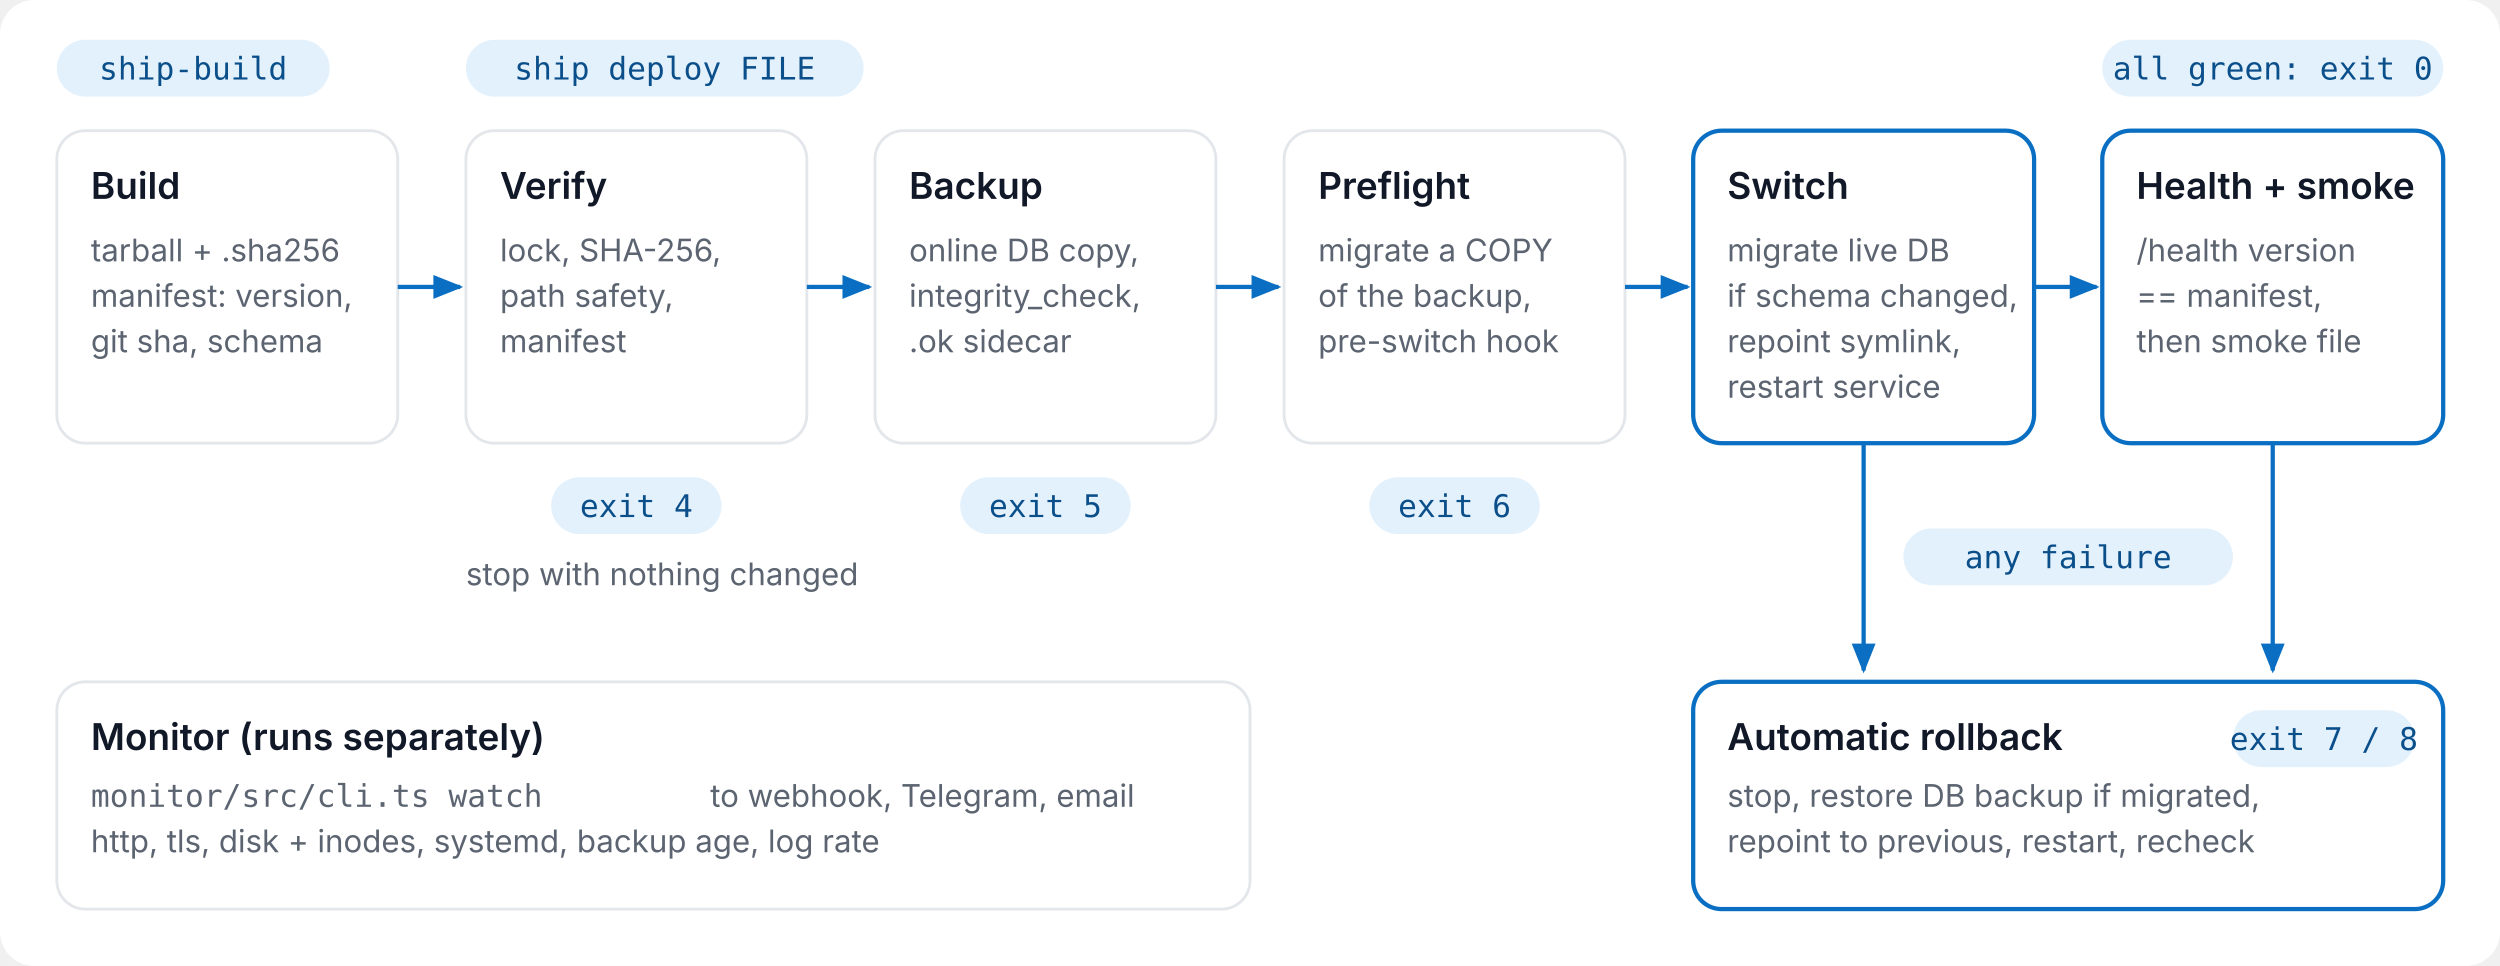
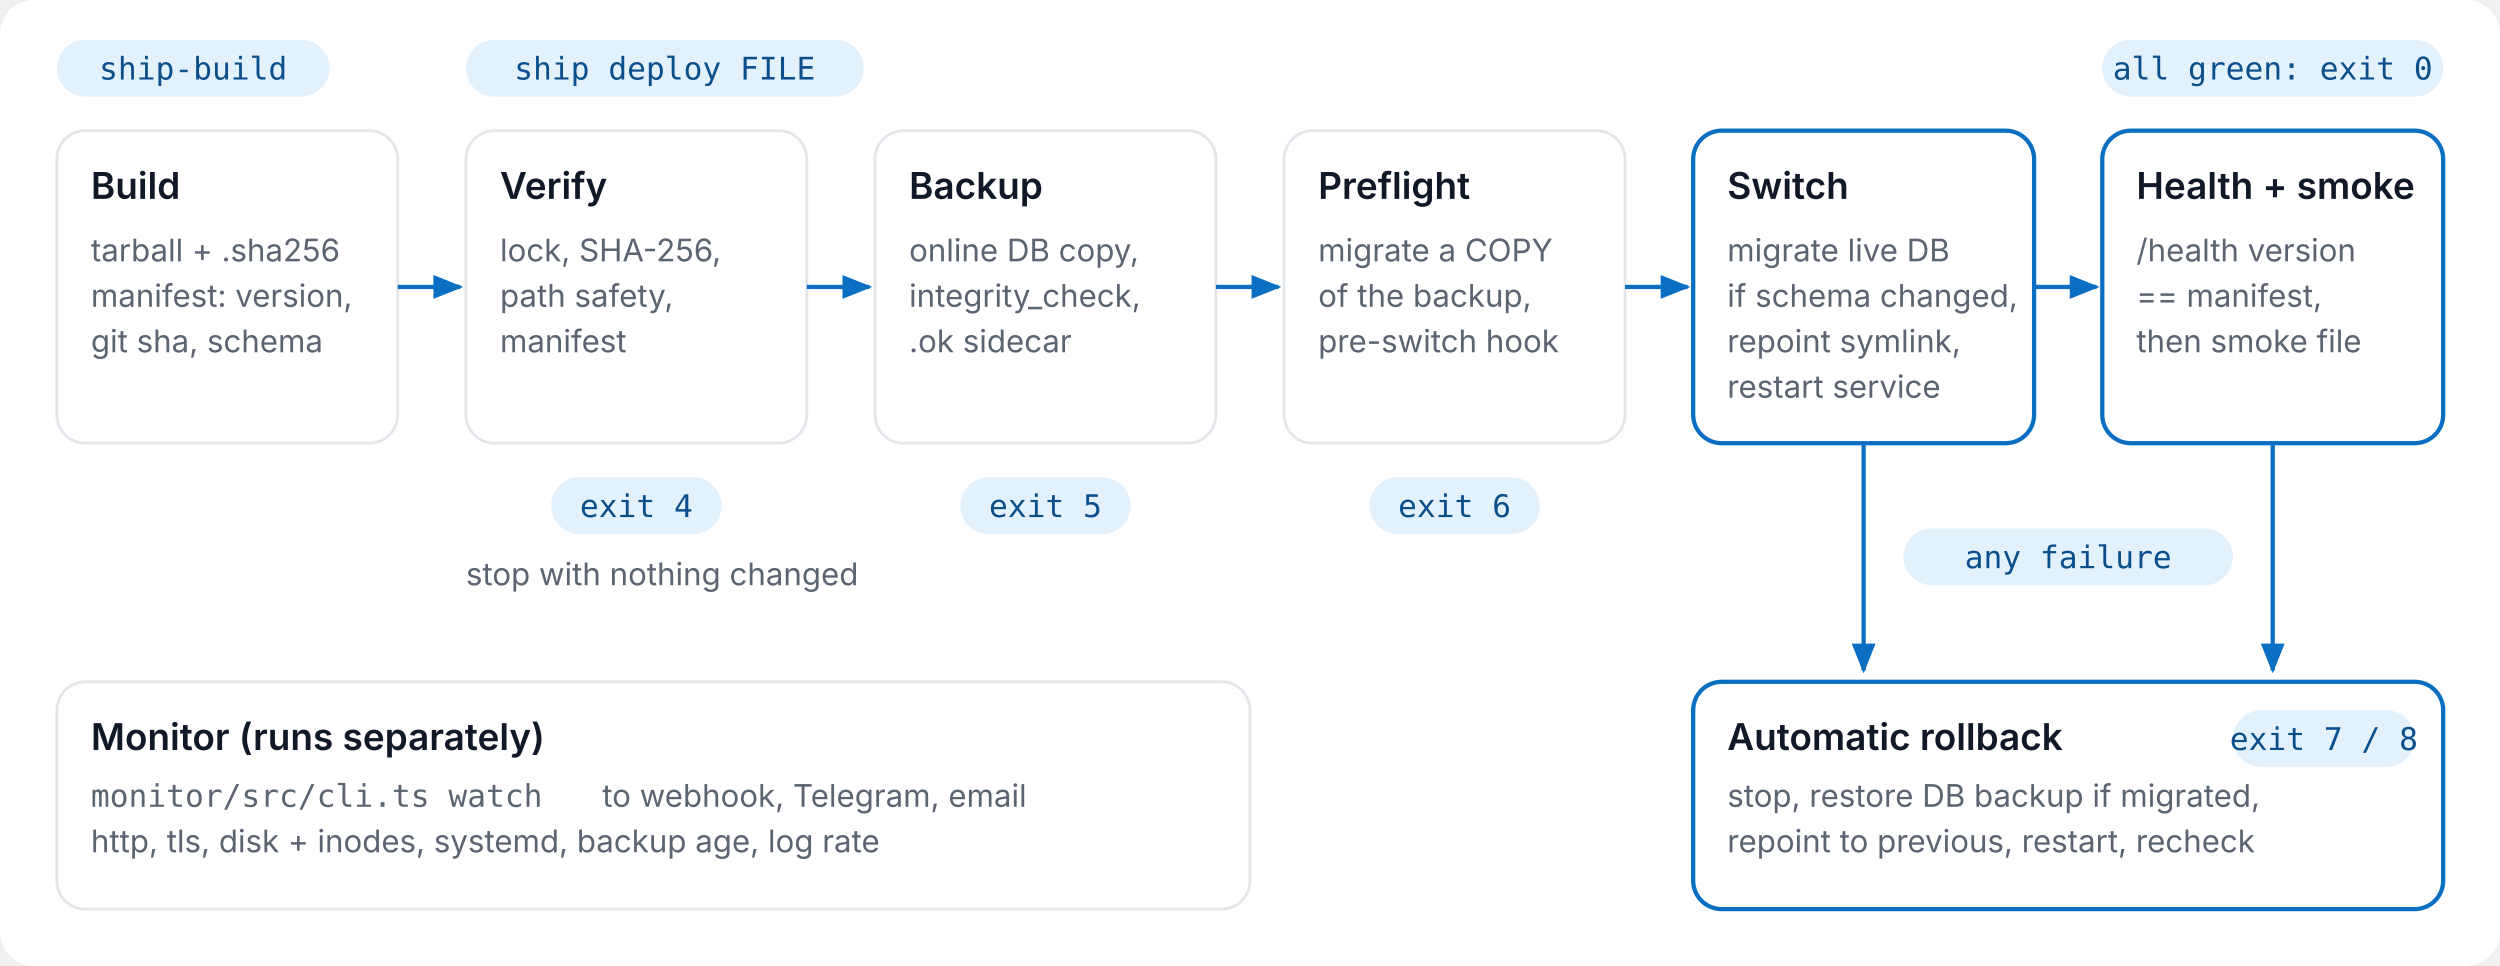
<svg xmlns="http://www.w3.org/2000/svg" viewBox="0 0 880 340" width="880" height="340" role="img" aria-labelledby="t d" font-family="Inter Tight, Inter, Segoe UI, Helvetica, Arial, sans-serif">
  <defs>
    <marker id="ah" viewBox="0 0 10 10" refX="9" refY="5" markerWidth="7" markerHeight="7" orient="auto-start-reverse">
      <path d="M0,1 L10,5 L0,9 z" fill="#0a6fc2" />
    </marker>
    <style>
      .card { fill:#ffffff; stroke:#e3e6ea; stroke-width:1; }
      .key { fill:#ffffff; stroke:#0a6fc2; stroke-width:1.5; }
      .h { font-size:13px; font-weight:600; fill:#111827; }
      .s { font-size:11px; fill:#5b6470; }
      .pill { fill:#e3f1fd; }
      .pt { font-size:11px; fill:#0b4f8a; font-family:JetBrains Mono, ui-monospace, Consolas, monospace; }
      .mono { font-family:JetBrains Mono, ui-monospace, Consolas, monospace; }
      .arrow { stroke:#0a6fc2; stroke-width:1.5; fill:none; marker-end:url(#ah); }
    </style>
  </defs>
  <rect width="880" height="340" rx="12" fill="#ffffff" />
  <rect class="pill" x="20" y="14" width="96" height="20" rx="10" />
  <text class="pt" x="68" y="28" text-anchor="middle">ship-build</text>
  <rect class="pill" x="164" y="14" width="140" height="20" rx="10" />
  <text class="pt" x="234" y="28" text-anchor="middle">ship deploy FILE</text>
  <rect class="pill" x="740" y="14" width="120" height="20" rx="10" />
  <text class="pt" x="800" y="28" text-anchor="middle">all green: exit 0</text>
  <rect class="card" x="20" y="46" width="120" height="110" rx="10" />
  <text class="h" x="32" y="70">Build</text>
  <text class="s" x="32" y="92">tarball + .sha256</text>
  <text class="s" x="32" y="108">manifest: version,</text>
  <text class="s" x="32" y="124">git sha, schema</text>
  <rect class="card" x="164" y="46" width="120" height="110" rx="10" />
  <text class="h" x="176" y="70">Verify</text>
  <text class="s" x="176" y="92">lock, SHA-256,</text>
  <text class="s" x="176" y="108">path safety,</text>
  <text class="s" x="176" y="124">manifest</text>
  <rect class="card" x="308" y="46" width="120" height="110" rx="10" />
  <text class="h" x="320" y="70">Backup</text>
  <text class="s" x="320" y="92">online DB copy,</text>
  <text class="s" x="320" y="108">integrity_check,</text>
  <text class="s" x="320" y="124">.ok sidecar</text>
  <rect class="card" x="452" y="46" width="120" height="110" rx="10" />
  <text class="h" x="464" y="70">Preflight</text>
  <text class="s" x="464" y="92">migrate a COPY</text>
  <text class="s" x="464" y="108">of the backup,</text>
  <text class="s" x="464" y="124">pre-switch hook</text>
  <rect class="key" x="596" y="46" width="120" height="110" rx="10" />
  <text class="h" x="608" y="70">Switch</text>
  <text class="s" x="608" y="92">migrate live DB</text>
  <text class="s" x="608" y="108">if schema changed,</text>
  <text class="s" x="608" y="124">repoint symlink,</text>
  <text class="s" x="608" y="140">restart service</text>
  <rect class="key" x="740" y="46" width="120" height="110" rx="10" />
  <text class="h" x="752" y="70">Health + smoke</text>
  <text class="s" x="752" y="92">/health version</text>
  <text class="s" x="752" y="108">== manifest,</text>
  <text class="s" x="752" y="124">then smoke file</text>
  <path class="arrow" d="M140,101 L162,101" />
  <path class="arrow" d="M284,101 L306,101" />
  <path class="arrow" d="M428,101 L450,101" />
  <path class="arrow" d="M572,101 L594,101" />
  <path class="arrow" d="M716,101 L738,101" />
  <rect class="pill" x="194" y="168" width="60" height="20" rx="10" />
  <text class="pt" x="224" y="182" text-anchor="middle">exit 4</text>
  <rect class="pill" x="338" y="168" width="60" height="20" rx="10" />
  <text class="pt" x="368" y="182" text-anchor="middle">exit 5</text>
  <rect class="pill" x="482" y="168" width="60" height="20" rx="10" />
  <text class="pt" x="512" y="182" text-anchor="middle">exit 6</text>
  <text class="s" x="164" y="206">stop with nothing changed</text>
  <path class="arrow" d="M656,156 L656,236" />
  <path class="arrow" d="M800,156 L800,236" />
  <rect class="pill" x="670" y="186" width="116" height="20" rx="10" />
  <text class="pt" x="728" y="200" text-anchor="middle">any failure</text>
  <rect class="key" x="596" y="240" width="264" height="80" rx="10" />
  <text class="h" x="608" y="264">Automatic rollback</text>
  <text class="s" x="608" y="284">stop, restore DB backup if migrated,</text>
  <text class="s" x="608" y="300">repoint to previous, restart, recheck</text>
  <rect class="pill" x="786" y="250" width="64" height="20" rx="10" />
  <text class="pt" x="818" y="264" text-anchor="middle">exit 7 / 8</text>
  <rect class="card" x="20" y="240" width="420" height="80" rx="10" />
  <text class="h" x="32" y="264">Monitor (runs separately)</text>
  <text class="s mono" x="32" y="284">monitor/src/cli.ts watch</text>
  <text class="s" x="32" y="300">http, tls, disk + inodes, systemd, backup age, log rate</text>
-   <text class="s" x="250" y="284">to webhook, Telegram, email</text>
+   <text class="s" x="212" y="284">to webhook, Telegram, email</text>
</svg>
